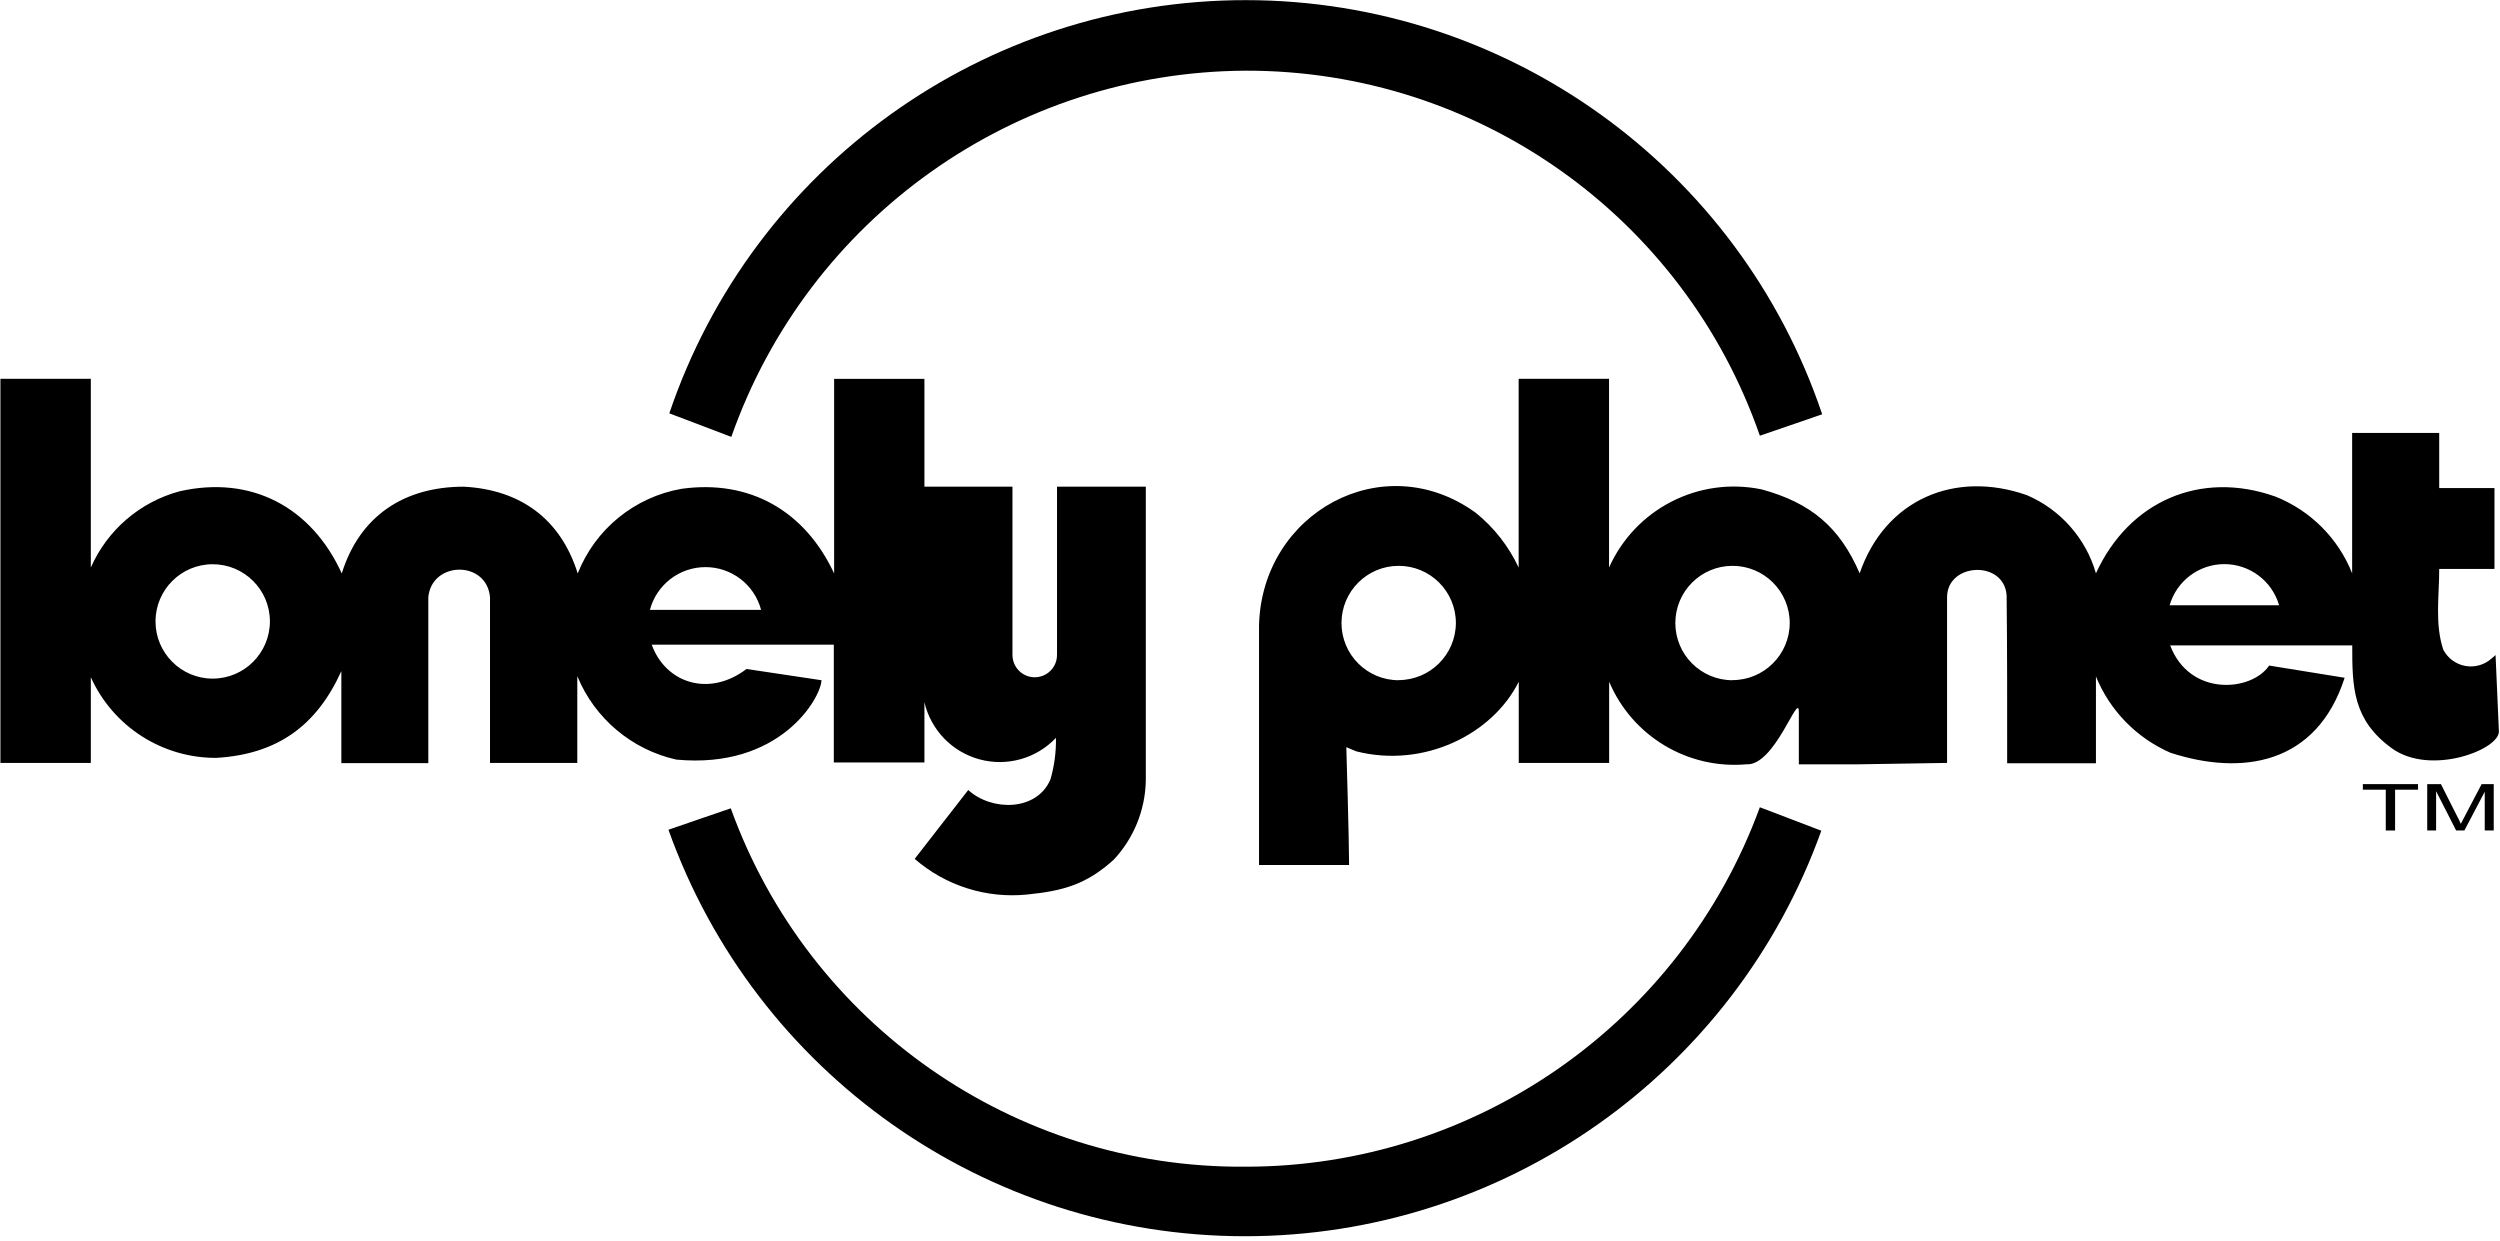
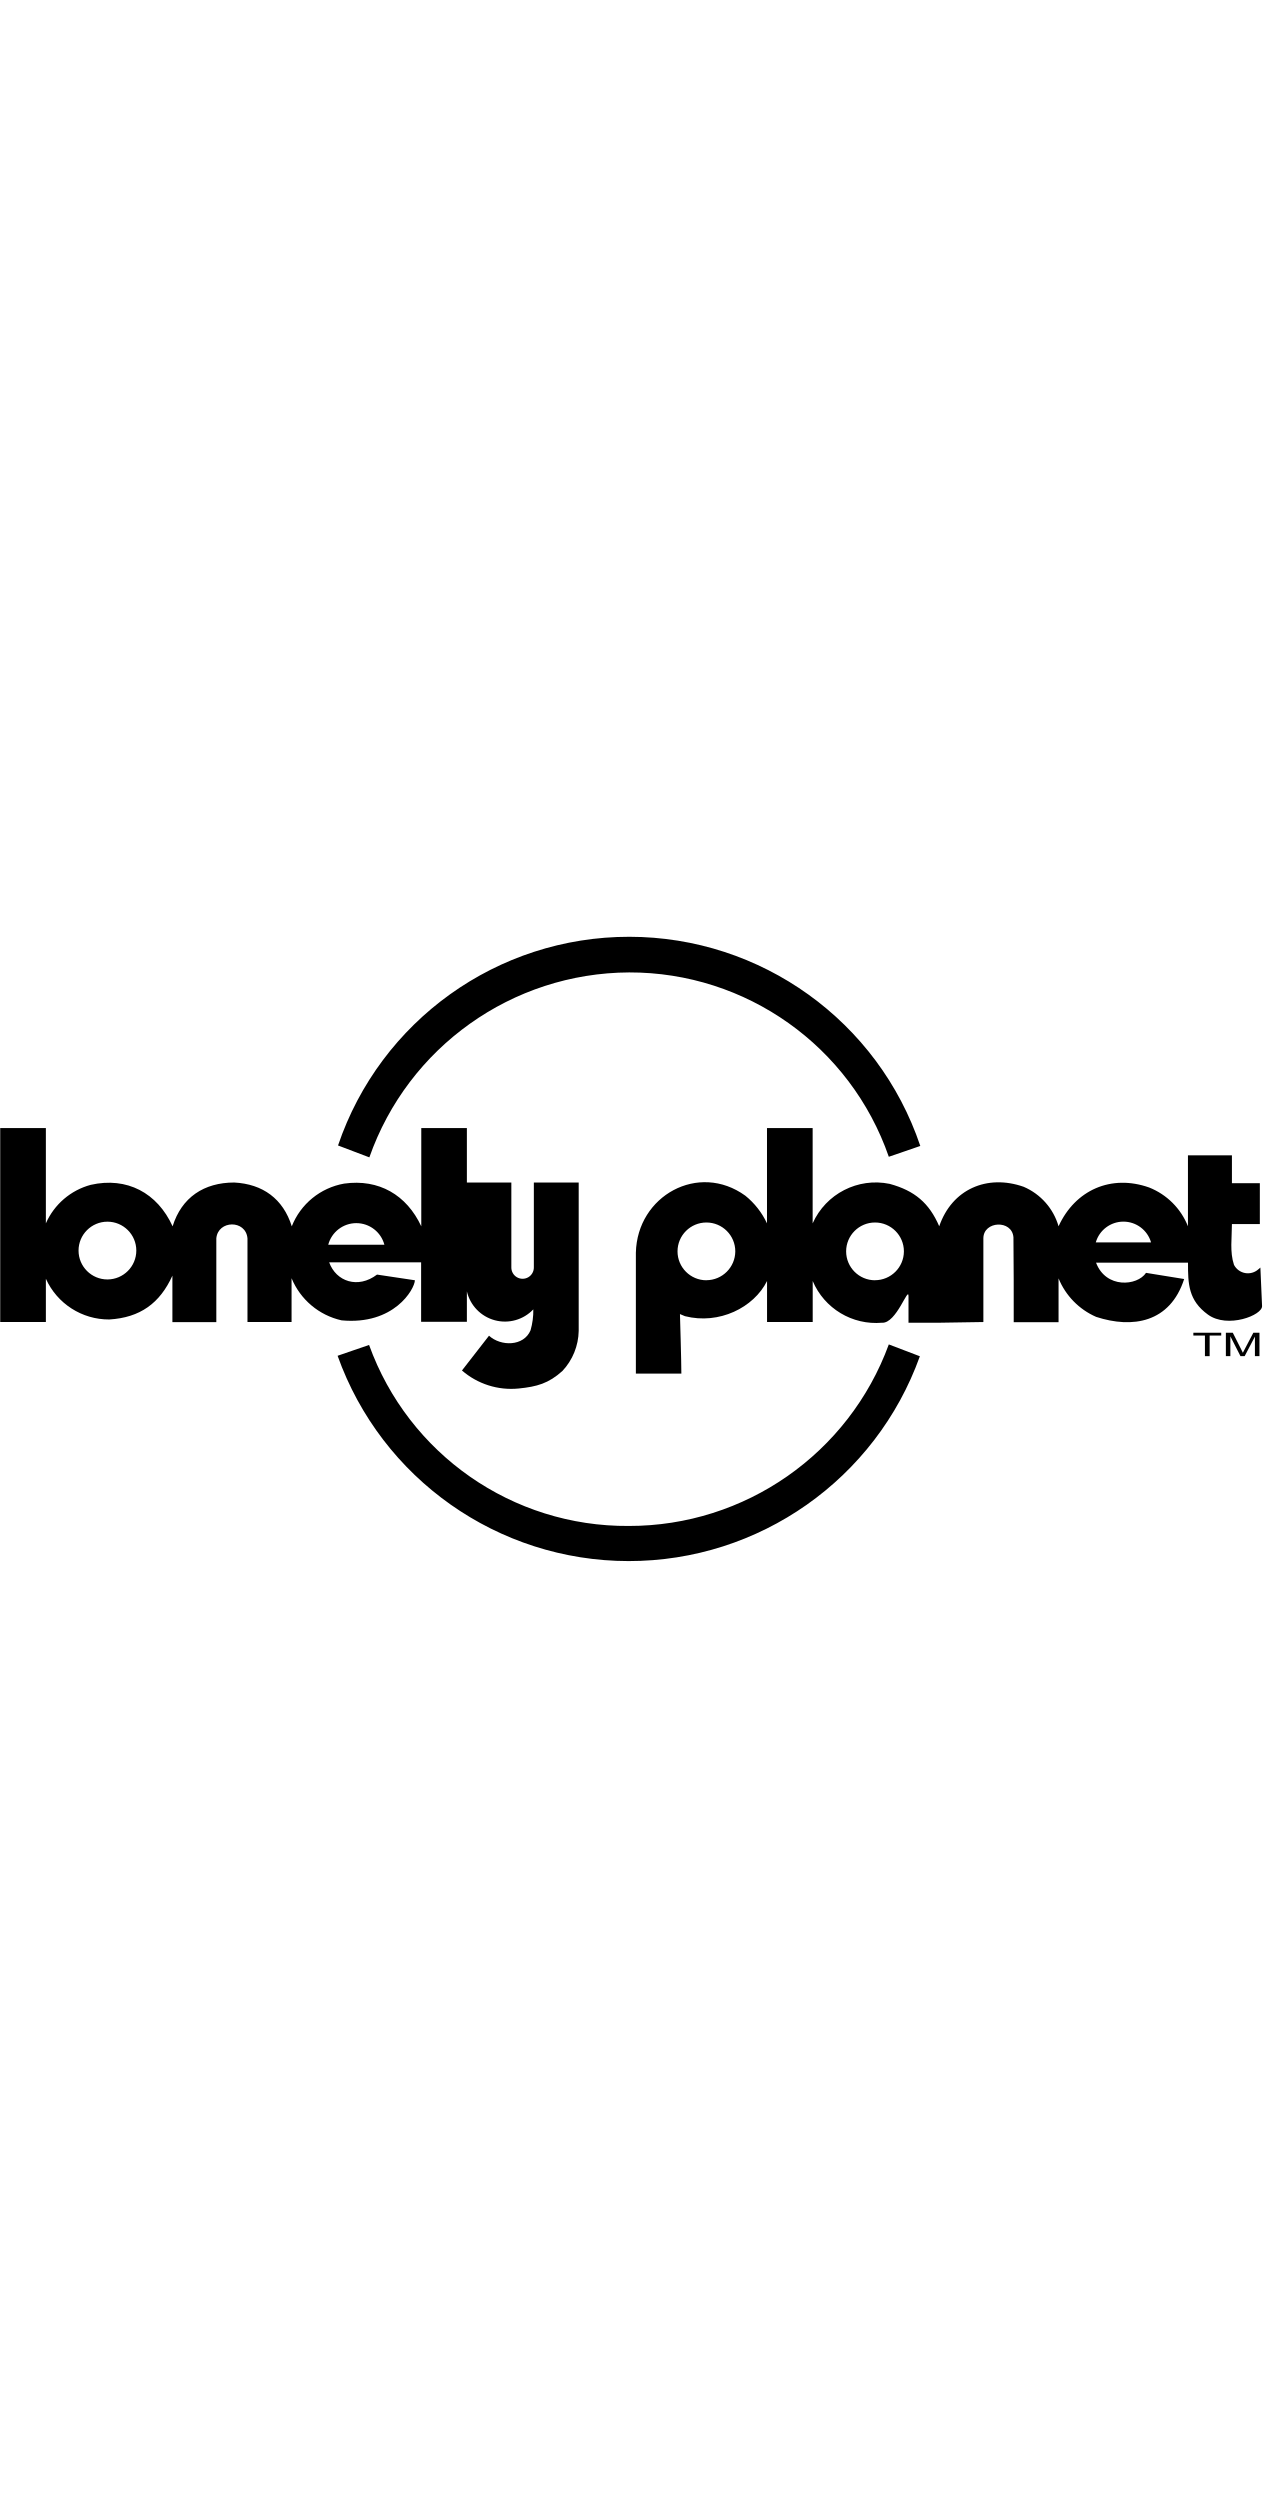
- <svg xmlns="http://www.w3.org/2000/svg" width="399" height="198" viewBox="0 0 399 198">
+ <svg xmlns="http://www.w3.org/2000/svg" width="100" height="198" viewBox="0 0 399 198">
  <g>
    <path d="M198.82 11.282c36.978-.074 69.93 23.322 82.052 58.256l4.991-1.709 4.958-1.71C277.519 26.65 240.528.057 198.876.022c-41.652-.035-78.688 26.496-92.055 65.945l9.897 3.76C128.98 34.85 161.85 11.451 198.82 11.282z" />
    <path d="M131.111 108.564l-11.966-1.795c-6.034 4.581-12.94 2.205-15.128-3.88h29.06v18.803h14.461v-9.624a12.342 12.342 0 0 0 20.992 5.693 22.53 22.53 0 0 1-.872 6.615c-2.154 5.128-9.384 5.128-13.128 1.71l-8.547 10.99a23.726 23.726 0 0 0 17.914 5.693c5.778-.581 9.453-1.59 13.847-5.555a19.026 19.026 0 0 0 5.128-12.65V77.675H168.7v26.804a3.556 3.556 0 1 1-7.111 0V77.675h-14.052V60.462h-14.41v31.06c-4.632-9.932-13.402-15.043-24.376-13.505a21.88 21.88 0 0 0-16.547 13.504c-2.735-8.735-9.18-13.367-18.17-13.846-9.54 0-16.633 4.667-19.488 13.846-4.82-10.58-14.427-15.709-25.88-13.11a21.607 21.607 0 0 0-14.171 12.17v-30.12H.068v61.3h14.428v-13.676a21.863 21.863 0 0 0 20.034 12.872c9.744-.58 16-5.128 19.949-13.846v14.684h13.88V95.316c.53-5.778 9.316-5.948 9.846 0v26.445h13.932v-13.846a22.376 22.376 0 0 0 15.795 13.316c16.53 1.572 23.077-9.795 23.18-12.667zm-97.162-.256a9.128 9.128 0 1 1 9.128-9.146 9.145 9.145 0 0 1-9.128 9.146zm87.521-10.975h-17.744a9.18 9.18 0 0 1 17.744 0zm271.898 32.958c-.291.53-.48.923-.616 1.196a14 14 0 0 0-.53-1.094l-2.65-5.248h-2.187v7.402h1.418v-6.273l3.197 6.273h1.316l3.248-6.188v6.188H398v-7.402h-1.932l-2.7 5.146z" />
    <path d="M198.684 186.205c-36.712.263-69.597-22.66-82.052-57.196l-4.991 1.709-4.957 1.71c13.87 38.874 50.67 64.84 91.946 64.875 41.274.034 78.119-25.87 92.054-64.722l-9.812-3.743c-12.617 34.495-45.458 57.418-82.188 57.367z" />
    <path d="M377.111 126.034L380.769 126.034 380.769 132.547 382.256 132.547 382.256 126.034 385.915 126.034 385.915 125.145 377.111 125.145z" />
    <path d="M381.726 119.419c6.189 4.496 17.283.188 17.095-2.735l-.53-12.137-.65.564a4.957 4.957 0 0 1-7.692-1.419c-1.368-4.102-.65-8.547-.65-12.889h8.82V77.897h-8.82v-8.803h-13.897v22.41a21.88 21.88 0 0 0-12.257-12.256c-11.966-4.24-23.367.752-28.632 12.256a19.436 19.436 0 0 0-11.026-12.478c-11.555-4.052-22.666.752-26.684 12.478-3.18-7.367-7.76-11.248-15.658-13.401a21.83 21.83 0 0 0-24.342 12.478v-30.12h-14.427v30.12a24.65 24.65 0 0 0-6.838-8.735c-14.786-10.718-34.188 0-34.598 18v38.205h14.376c0-3.846-.444-18.803-.444-18.803l1.59.667c10.769 2.735 21.743-2.701 25.931-11.112v12.958h14.428v-12.958a21.726 21.726 0 0 0 21.914 13.18c4.547.29 8.342-11.727 8.359-8.393v8.393h9.641l14.017-.222V95.316c0-5.504 9.043-5.983 9.504-.342.103 8.667.086 18.342.086 26.838h14.17v-13.846a22.598 22.598 0 0 0 11.881 12.17c11.436 3.727 23.35 1.898 27.812-11.965l-12.051-1.949c-2.77 4.154-12.667 5.043-15.795-3.213h29.06c-.017 6.717.12 11.914 6.307 16.41zm-158.495-10.855a9.128 9.128 0 1 1 9.128-9.128 9.162 9.162 0 0 1-9.145 9.111l.017.017zm53.282 0a9.128 9.128 0 1 1 9.128-9.128 9.145 9.145 0 0 1-9.162 9.111l.034.017zm69.76-11.966a9.094 9.094 0 0 1 17.47 0H346.24h.035z" />
  </g>
</svg>
